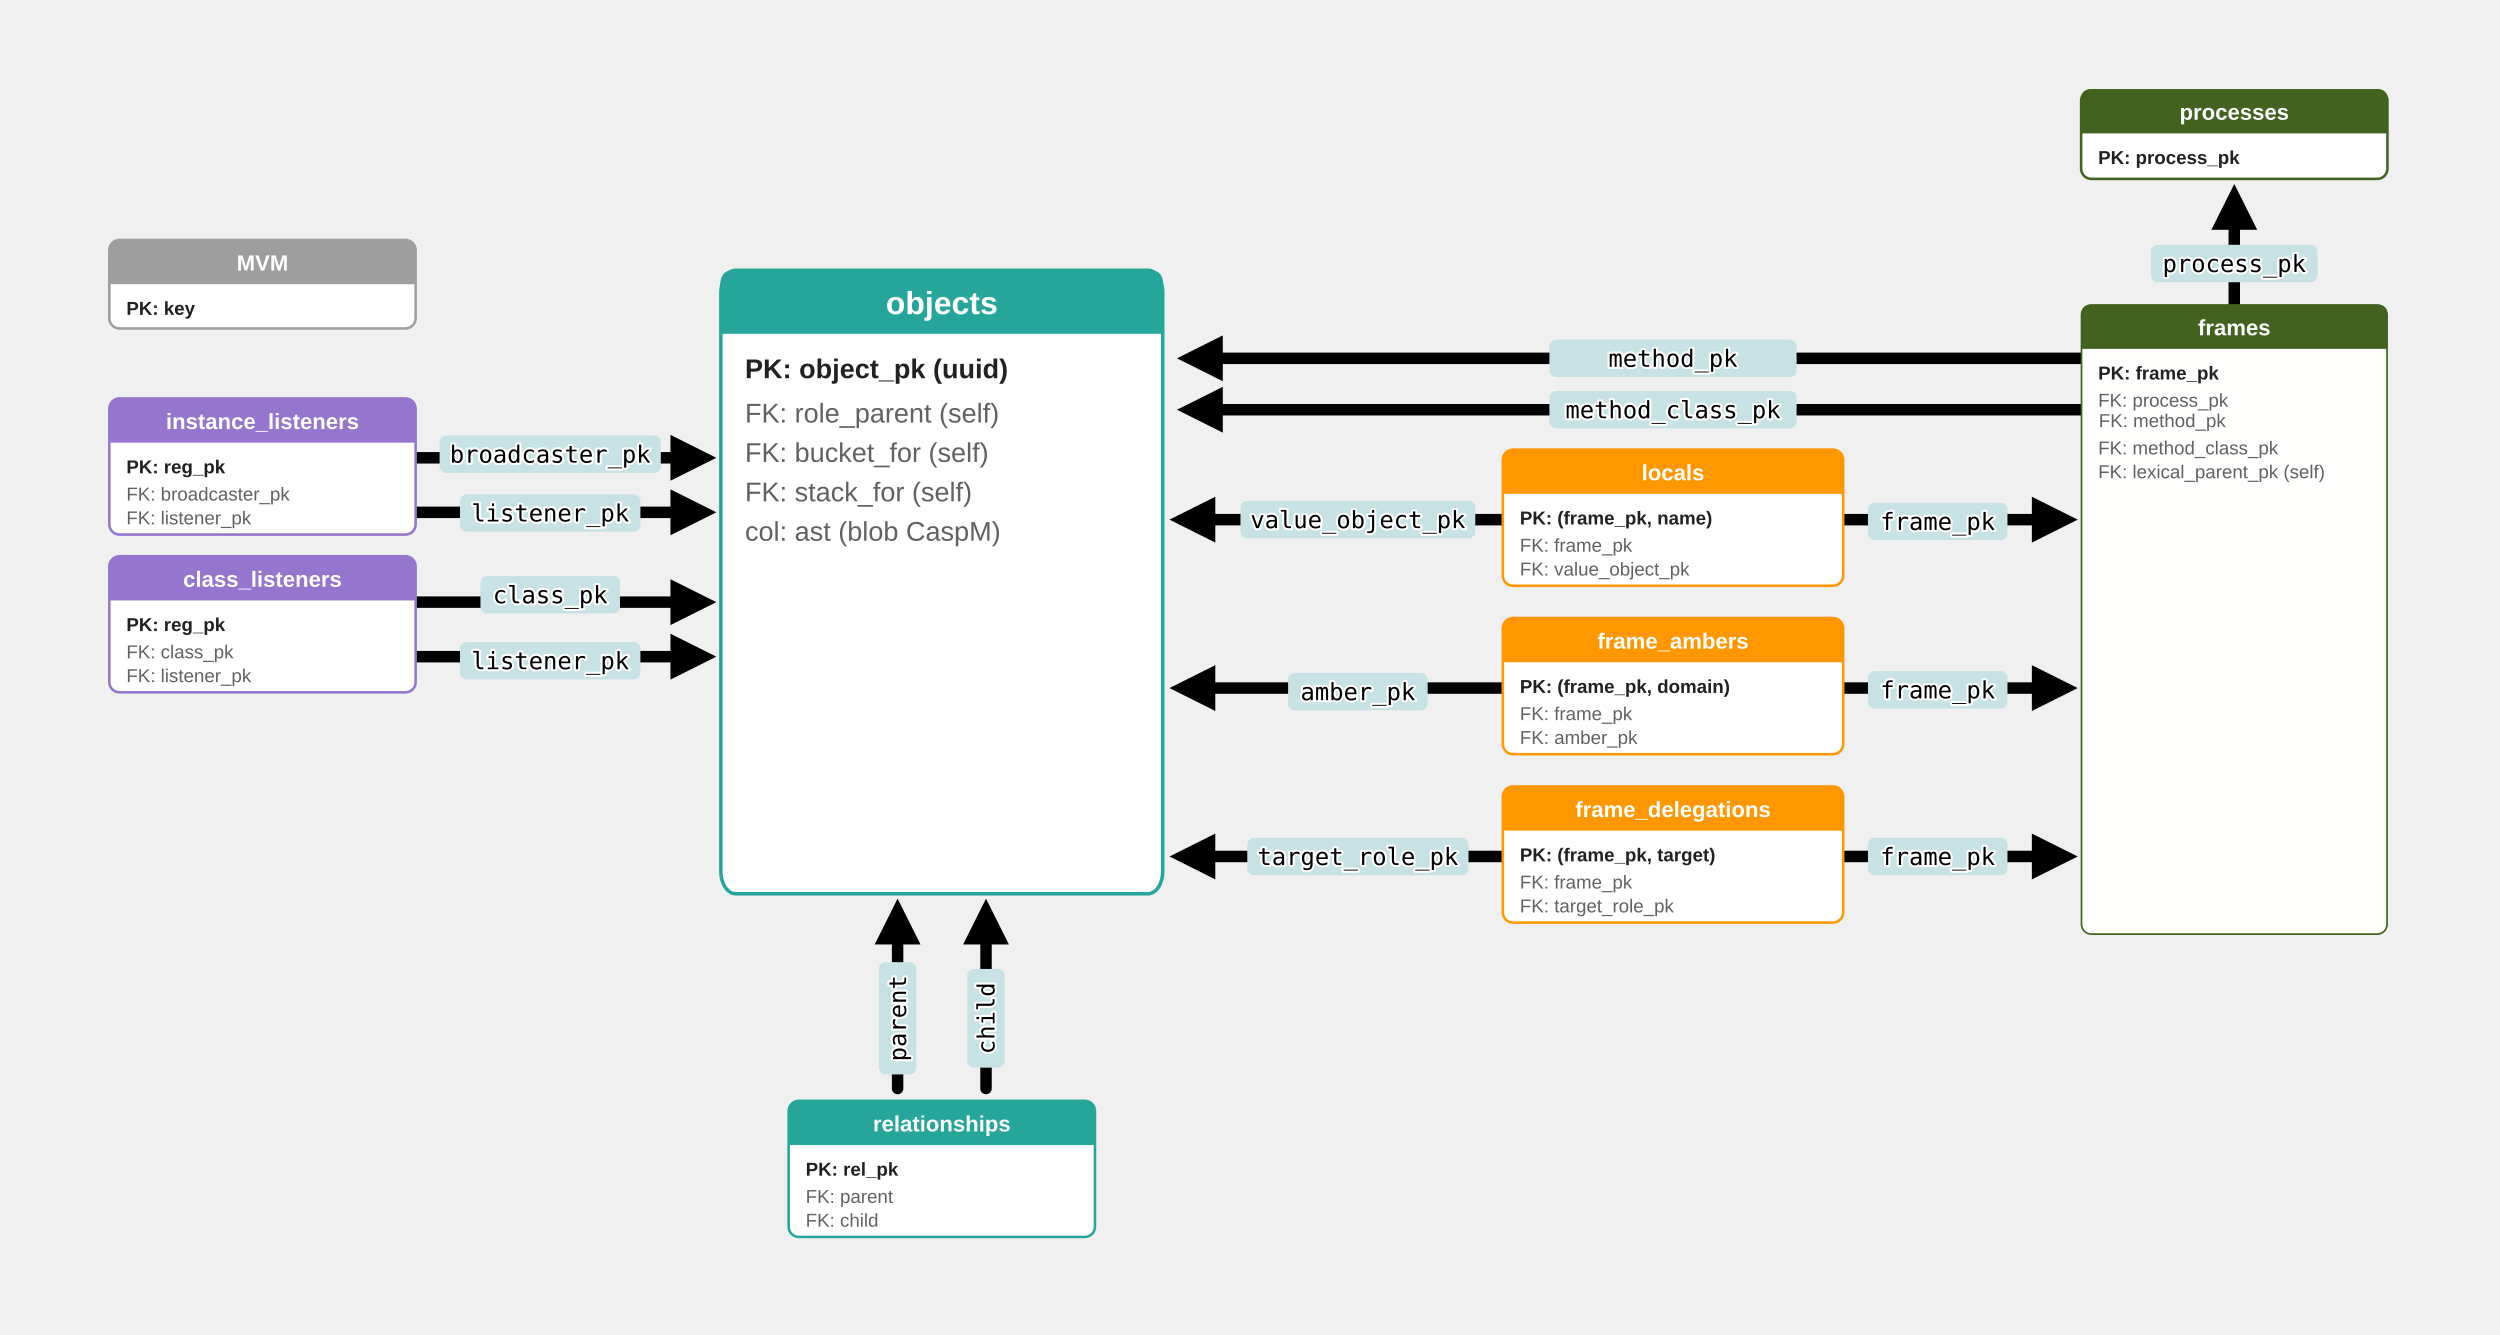
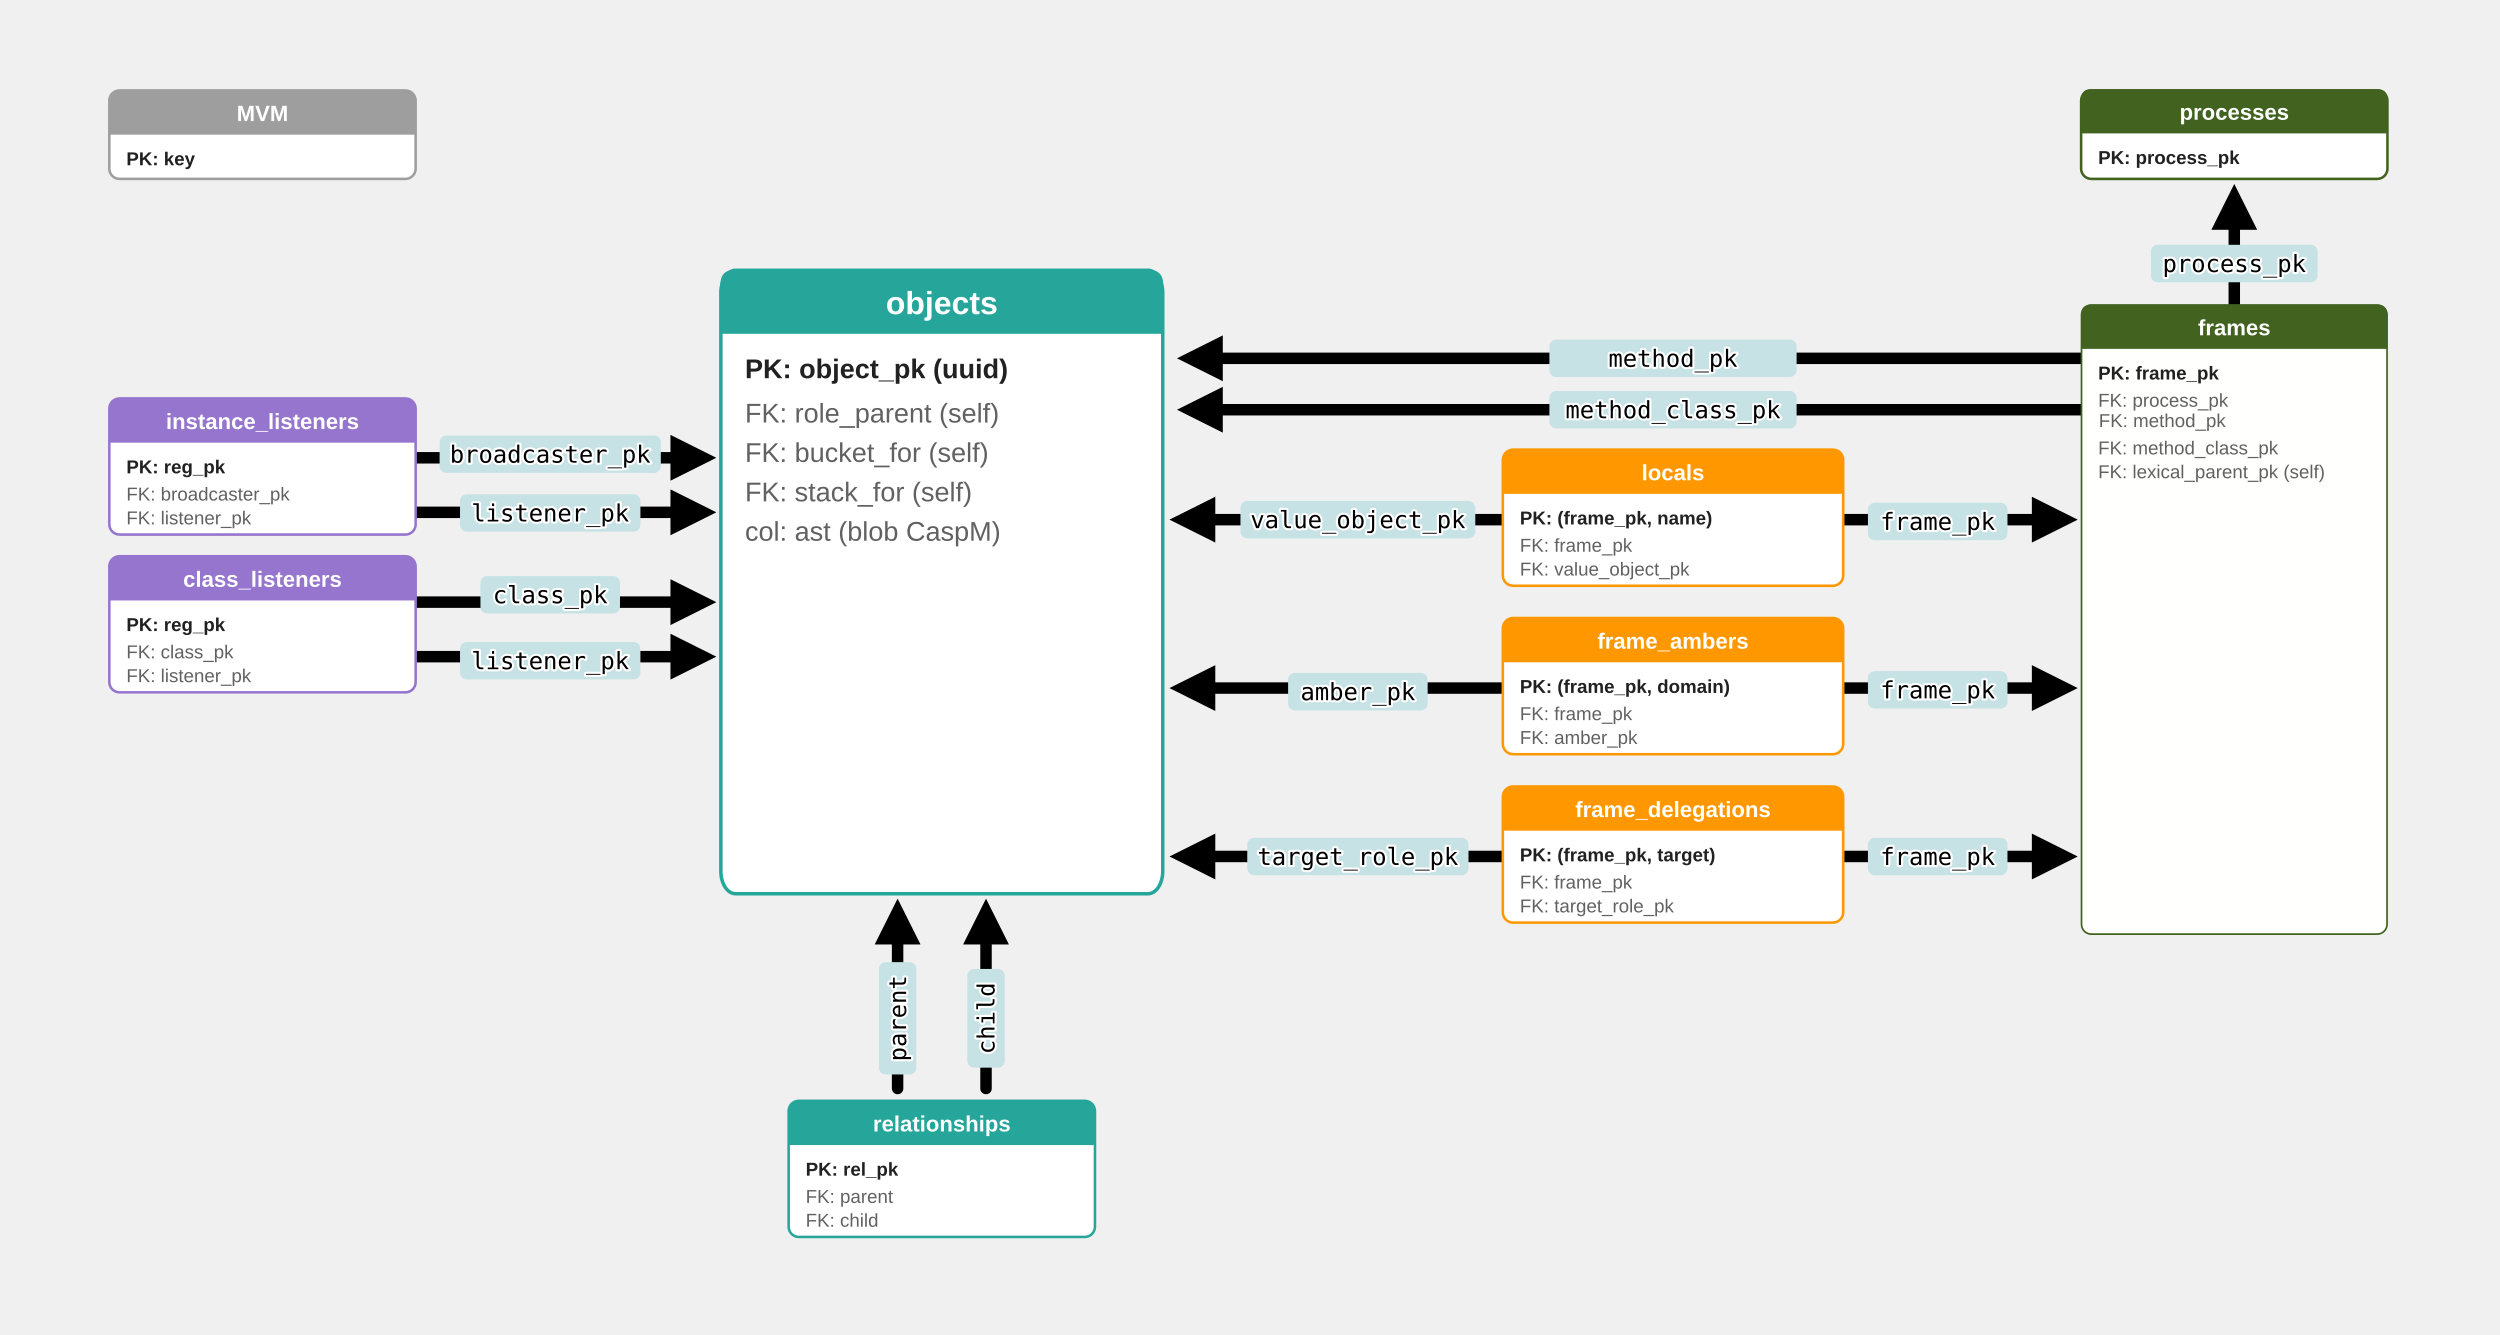
<svg xmlns="http://www.w3.org/2000/svg" viewBox="0 0 1469.063 784.029" width="1469.063" role="img" aria-label="MVM entity-relationship diagram. Ten tables grouped into: MVM marker (gray), object graph (objects and relationships, teal), listeners (instance_listeners and class_listeners, purple), execution (processes and frames, green), and frame-attached (locals, frame_delegations, frame_ambers, orange). Foreign keys drawn as curved gray lines with arrowheads. Self-referential foreign keys are noted with (self) inside the table." version="1.1" id="svg707" height="784.029">
  <defs id="defs493">
    <rect x="156.762" y="337.254" width="302.738" height="112.178" id="rect10718" />
    <marker id="fk-arrow" viewBox="0 0 10 10" refX="6" refY="5" markerWidth="4" markerHeight="4" orient="auto">
      <path d="M 0,0 10,5 0,10 Z" fill="context-stroke" id="path13238" />
    </marker>
    <style type="text/css" id="style14617">
      .fk-arrow {
        fill: none;
        stroke: #000000;
        stroke-width: 6.735;
        stroke-linecap: round;
        stroke-linejoin: round;
        marker-end: url(#fk-arrow);
        paint-order: stroke fill markers;
      }
      .fk-label-rect {
        fill: #c7e2e4;
        stroke: none;
      }
      .fk-label-text {
        font-family: 'DejaVu Sans Mono', monospace;
        font-size: 14px;
        fill: #000000;
        stroke: #ffffff;
        stroke-width: 2.5;
        paint-order: stroke fill markers;
        stroke-linejoin: round;
        text-anchor: middle;
      }
    </style>
  </defs>
  <g id="layer2" transform="translate(-53.8439,-181.9507)" />
  <g id="layer1" transform="translate(-53.8439,-181.9507)">
    <path class="fk-arrow" d="M 284.033,567.829 H 463.989" id="path6519" />
    <path class="fk-arrow" d="M 284.033,535.788 H 463.989" id="path6521" />
    <g transform="translate(517.2718,828.8164)" id="g589" style="font-family:'Helvetica Neue', Arial, sans-serif">
      <rect x="0" y="0" width="180" height="80" rx="6" ry="6" fill="#ffffff" stroke="#26a69a" stroke-width="1.5" id="rect577" />
      <path d="M 0,6 Q 0,0 6,0 h 168 q 6,0 6,6 V 26 H 0 Z" fill="#26a69a" id="path579" />
      <text x="90" y="18" text-anchor="middle" font-size="13px" font-weight="700" fill="#ffffff" id="text581">relationships</text>
      <text x="10" y="44" font-size="11px" font-weight="700" fill="#212121" id="text583">PK: rel_pk</text>
      <text x="10" y="60" font-size="11px" fill="#616161" id="text585">FK: parent</text>
      <text x="10" y="74" font-size="11px" fill="#616161" id="text587">FK: child</text>
    </g>
    <g transform="matrix(1.445779,0,0,1.4474,477.1517,340.4862)" id="g575" style="font-family:'Helvetica Neue', Arial, sans-serif;stroke-width:0.691">
      <rect x="0.195" y="0.195" width="179.61" height="253.124" rx="5.987" ry="9.12" fill="#ffffff" stroke="#26a69a" stroke-width="1.427" id="rect559" />
      <path d="M 0,6 Q 0,0 6,0 h 168 q 6,0 6,6 V 26 H 0 Z" fill="#26a69a" id="path561" style="stroke-width:0.478" />
      <text x="90" y="18" text-anchor="middle" font-size="13px" font-weight="700" fill="#ffffff" id="text563" style="stroke-width:0.478">objects</text>
      <text x="10" y="44" font-size="11px" font-weight="700" fill="#212121" id="text565" style="stroke-width:0.478">PK: object_pk (uuid)</text>
      <text x="10" y="62" font-size="11px" fill="#616161" id="text567" style="stroke-width:0.478">FK: role_parent (self)</text>
      <text x="10" y="78" font-size="11px" fill="#616161" id="text569" style="stroke-width:0.478">FK: bucket_for (self)</text>
      <text x="10" y="94" font-size="11px" fill="#616161" id="text571" style="stroke-width:0.478">FK: stack_for (self)</text>
      <text x="10" y="110" font-size="11px" fill="#616161" id="text-ast" style="stroke-width:0.478">col: ast (blob CaspM)</text>
    </g>
    <g transform="translate(377.1659,531.4472)" id="fk-label-2">
      <rect x="-41" y="-11" width="82" height="22" rx="4" ry="4" class="fk-label-rect" id="rect11562" />
      <text x="0" y="5" class="fk-label-text" id="text11564">class_pk</text>
    </g>
    <g transform="translate(377.1659,570.1906)" id="fk-label-5">
      <rect x="-53" y="-11" width="106" height="22" rx="4" ry="4" class="fk-label-rect" id="rect11577" />
      <text x="0" y="5" class="fk-label-text" id="text11579">listener_pk</text>
    </g>
    <g id="g1371" transform="translate(36.97739,24.5237)">
      <path class="fk-arrow" d="M 544.317,797.065 V 696.27" id="path2135" />
      <path class="fk-arrow" d="M 596.272,797.065 V 696.27" id="path-relationships-objects-2" />
      <g transform="translate(544.32,755.81) rotate(-90)" id="fk-label-parent">
        <rect x="-33" y="-11" width="66" height="22" rx="4" ry="4" class="fk-label-rect" id="rect-fk-label-parent" />
        <text x="0" y="5" class="fk-label-text" id="text-fk-label-parent">parent</text>
      </g>
      <g transform="translate(596.27,755.81) rotate(-90)" id="fk-label-9">
        <rect x="-29" y="-11" width="58" height="22" rx="4" ry="4" class="fk-label-rect" id="rect11597" />
        <text x="0" y="5" class="fk-label-text" id="text11599">child</text>
      </g>
    </g>
    <g id="g1581" transform="translate(27.00009,56.5237)">
      <path class="fk-arrow" d="M 1264.067,335.985 H 729.225" id="path-frames-objects" />
      <g id="g964" transform="translate(45.75885,71.72351)">
        <rect x="891.549" y="253.262" width="145.273" height="22" rx="4" ry="4" class="fk-label-rect" id="rect11622" style="stroke-width:1" />
        <text x="964.186" y="269.262" class="fk-label-text" id="text11624">method_pk</text>
      </g>
    </g>
    <path class="fk-arrow" d="M 284.033,482.999 H 463.989" id="path14365" />
    <path class="fk-arrow" d="M 284.033,450.959 H 463.989" id="path14367" />
    <g transform="translate(377.1659,448.8423)" id="fk-label-4">
      <rect x="-65" y="-11" width="130" height="22" rx="4" ry="4" class="fk-label-rect" id="rect11572" />
      <text x="0" y="5" class="fk-label-text" id="text11574">broadcaster_pk</text>
    </g>
    <g transform="translate(377.1659,483.3863)" id="fk-label-3">
      <rect x="-53" y="-11" width="106" height="22" rx="4" ry="4" class="fk-label-rect" id="rect11567" />
      <text x="0" y="5" class="fk-label-text" id="text11569">listener_pk</text>
    </g>
-     <g id="g5498" transform="translate(44.11345,303.4782)">
-       <g transform="translate(73.96885,19.47759)" id="g529" style="font-family:'Helvetica Neue', Arial, sans-serif">
-         <rect x="0" y="0" width="180" height="52" rx="6" ry="6" fill="#ffffff" stroke="#9e9e9e" stroke-width="1.5" id="rect521" />
-         <path d="M 0,6 Q 0,0 6,0 h 168 q 6,0 6,6 V 26 H 0 Z" fill="#9e9e9e" id="path523" />
-         <text x="90" y="18" text-anchor="middle" font-size="13px" font-weight="700" fill="#ffffff" id="text525">MVM</text>
-         <text x="10" y="44" font-size="11px" font-weight="700" fill="#212121" id="text527">PK: key</text>
-       </g>
-       <g id="g3183" transform="translate(34.77529,-44.72029)">
-         <g transform="translate(39.19357,157.3178)" id="g543" style="font-family:'Helvetica Neue', Arial, sans-serif">
-           <rect x="0" y="0" width="180" height="80" rx="6" ry="6" fill="#ffffff" stroke="#9575cd" stroke-width="1.5" id="rect531" />
-           <path d="M 0,6 Q 0,0 6,0 h 168 q 6,0 6,6 V 26 H 0 Z" fill="#9575cd" id="path533" />
-           <text x="90" y="18" text-anchor="middle" font-size="13px" font-weight="700" fill="#ffffff" id="text535">instance_listeners</text>
-           <text x="10" y="44" font-size="11px" font-weight="700" fill="#212121" id="text537">PK: reg_pk</text>
-           <text x="10" y="60" font-size="11px" fill="#616161" id="text539">FK: broadcaster_pk</text>
-           <text x="10" y="74" font-size="11px" fill="#616161" id="text541">FK: listener_pk</text>
-         </g>
-         <g transform="translate(39.19357,250.0296)" id="g557" style="font-family:'Helvetica Neue', Arial, sans-serif">
-           <rect x="0" y="0" width="180" height="80" rx="6" ry="6" fill="#ffffff" stroke="#9575cd" stroke-width="1.5" id="rect545" />
-           <path d="M 0,6 Q 0,0 6,0 h 168 q 6,0 6,6 V 26 H 0 Z" fill="#9575cd" id="path547" />
-           <text x="90" y="18" text-anchor="middle" font-size="13px" font-weight="700" fill="#ffffff" id="text549">class_listeners</text>
-           <text x="10" y="44" font-size="11px" font-weight="700" fill="#212121" id="text551">PK: reg_pk</text>
-           <text x="10" y="60" font-size="11px" fill="#616161" id="text553">FK: class_pk</text>
-           <text x="10" y="74" font-size="11px" fill="#616161" id="text555">FK: listener_pk</text>
-         </g>
+     <g transform="translate(118.0823,235.073)" id="g529" style="font-family:'Helvetica Neue', Arial, sans-serif">
+       <rect x="0" y="0" width="180" height="52" rx="6" ry="6" fill="#ffffff" stroke="#9e9e9e" stroke-width="1.5" id="rect521" />
+       <path d="M 0,6 Q 0,0 6,0 h 168 q 6,0 6,6 V 26 H 0 Z" fill="#9e9e9e" id="path523" />
+       <text x="90" y="18" text-anchor="middle" font-size="13px" font-weight="700" fill="#ffffff" id="text525">MVM</text>
+       <text x="10" y="44" font-size="11px" font-weight="700" fill="#212121" id="text527">PK: key</text>
+     </g>
+     <g id="g3183" transform="translate(78.88873,258.7579)">
+       <g transform="translate(39.19357,157.3178)" id="g543" style="font-family:'Helvetica Neue', Arial, sans-serif">
+         <rect x="0" y="0" width="180" height="80" rx="6" ry="6" fill="#ffffff" stroke="#9575cd" stroke-width="1.5" id="rect531" />
+         <path d="M 0,6 Q 0,0 6,0 h 168 q 6,0 6,6 V 26 H 0 Z" fill="#9575cd" id="path533" />
+         <text x="90" y="18" text-anchor="middle" font-size="13px" font-weight="700" fill="#ffffff" id="text535">instance_listeners</text>
+         <text x="10" y="44" font-size="11px" font-weight="700" fill="#212121" id="text537">PK: reg_pk</text>
+         <text x="10" y="60" font-size="11px" fill="#616161" id="text539">FK: broadcaster_pk</text>
+         <text x="10" y="74" font-size="11px" fill="#616161" id="text541">FK: listener_pk</text>
+       </g>
+       <g transform="translate(39.19357,250.0296)" id="g557" style="font-family:'Helvetica Neue', Arial, sans-serif">
+         <rect x="0" y="0" width="180" height="80" rx="6" ry="6" fill="#ffffff" stroke="#9575cd" stroke-width="1.5" id="rect545" />
+         <path d="M 0,6 Q 0,0 6,0 h 168 q 6,0 6,6 V 26 H 0 Z" fill="#9575cd" id="path547" />
+         <text x="90" y="18" text-anchor="middle" font-size="13px" font-weight="700" fill="#ffffff" id="text549">class_listeners</text>
+         <text x="10" y="44" font-size="11px" font-weight="700" fill="#212121" id="text551">PK: reg_pk</text>
+         <text x="10" y="60" font-size="11px" fill="#616161" id="text553">FK: class_pk</text>
+         <text x="10" y="74" font-size="11px" fill="#616161" id="text555">FK: listener_pk</text>
      </g>
    </g>
    <g id="g1124" transform="translate(27.00009,56.5237)">
      <g id="g614" transform="translate(0,48.55791)">
        <path class="fk-arrow" d="M 926.062,580.164 H 724.817" id="path14787" />
        <g transform="translate(824.7691,580.1638)" id="fk-label-8">
          <rect x="-65" y="-11" width="130" height="22" rx="4" ry="4" class="fk-label-rect" id="rect11592" />
          <text x="0" y="5" class="fk-label-text" id="text11594">target_role_pk</text>
        </g>
      </g>
      <g id="g620" transform="translate(0,48.55791)">
        <path class="fk-arrow" d="m 1089.19,580.164 h 147.788" id="path14843" />
        <g transform="translate(1165.489,580.1638)" id="fk-label-7">
          <rect x="-41" y="-11" width="82" height="22" rx="4" ry="4" class="fk-label-rect" id="rect11587" />
          <text x="0" y="5" class="fk-label-text" id="text11589" style="stroke-linejoin:round">frame_pk</text>
        </g>
      </g>
      <g transform="translate(909.9445,587.5678)" id="g647" style="font-family:'Helvetica Neue', Arial, sans-serif">
        <rect x="0" y="0" width="200" height="80" rx="6" ry="6" fill="#ffffff" stroke="#ff9800" stroke-width="1.5" id="rect635" />
        <path d="M 0,6 Q 0,0 6,0 h 188 q 6,0 6,6 V 26 H 0 Z" fill="#ff9800" id="path637" />
        <text x="100" y="18" text-anchor="middle" font-size="13px" font-weight="700" fill="#ffffff" id="text639">frame_delegations</text>
        <text x="10" y="44" font-size="11px" font-weight="700" fill="#212121" id="text641">PK: (frame_pk, target)</text>
        <text x="10" y="60" font-size="11px" fill="#616161" id="text643">FK: frame_pk</text>
        <text x="10" y="74" font-size="11px" fill="#616161" id="text645">FK: target_role_pk</text>
      </g>
    </g>
    <g id="g568" transform="translate(27.00009,87.30612)">
      <path class="fk-arrow" d="M 926.062,400.006 H 724.817" id="path2135-5" />
      <g transform="translate(824.7691,400.0008)" id="fk-label-10">
        <rect x="-69" y="-11" width="138" height="22" rx="4" ry="4" class="fk-label-rect" id="rect11602" />
        <text x="0" y="5" class="fk-label-text" id="text11604">value_object_pk</text>
      </g>
    </g>
    <g id="g586" transform="translate(27.00009,85.27223)">
      <path class="fk-arrow" d="m 1089.19,402.039 h 147.788" id="path4851" />
      <g transform="translate(1165.489,403.0952)" id="fk-label-12">
        <rect x="-41" y="-11" width="82" height="22" rx="4" ry="4" class="fk-label-rect" id="rect11612" />
        <text x="0" y="5" class="fk-label-text" id="text11614">frame_pk</text>
      </g>
    </g>
    <g transform="translate(936.9446,446.1578)" id="g633" style="font-family:'Helvetica Neue', Arial, sans-serif">
      <rect x="0" y="0" width="200" height="80" rx="6" ry="6" fill="#ffffff" stroke="#ff9800" stroke-width="1.5" id="rect621" />
      <path d="M 0,6 Q 0,0 6,0 h 188 q 6,0 6,6 V 26 H 0 Z" fill="#ff9800" id="path623" />
      <text x="100" y="18" text-anchor="middle" font-size="13px" font-weight="700" fill="#ffffff" id="text625">locals</text>
      <text x="10" y="44" font-size="11px" font-weight="700" fill="#212121" id="text627">PK: (frame_pk, name)</text>
      <text x="10" y="60" font-size="11px" fill="#616161" id="text629">FK: frame_pk</text>
      <text x="10" y="74" font-size="11px" fill="#616161" id="text631">FK: value_object_pk</text>
    </g>
    <g id="g1105" transform="translate(27.00009,47.88603)">
      <g id="g592" transform="translate(0,69.28649)">
        <path class="fk-arrow" d="M 926.062,469.106 H 724.817" id="path4710" />
        <g transform="translate(824.7691,471.2197)" id="fk-label-11">
          <rect x="-41" y="-11" width="82" height="22" rx="4" ry="4" class="fk-label-rect" id="rect11607" />
          <text x="0" y="5" class="fk-label-text" id="text11609">amber_pk</text>
        </g>
      </g>
      <g id="g598" transform="translate(0,57.18737)">
        <path class="fk-arrow" d="m 1089.19,481.205 h 147.788" id="path4877" />
        <g transform="translate(1165.489,482.2596)" id="fk-label-13">
          <rect x="-41" y="-11" width="82" height="22" rx="4" ry="4" class="fk-label-rect" id="rect11617" />
          <text x="0" y="5" class="fk-label-text" id="text11619">frame_pk</text>
        </g>
      </g>
      <g transform="translate(909.9445,497.2387)" id="g661" style="font-family:'Helvetica Neue', Arial, sans-serif">
        <rect x="0" y="0" width="200" height="80" rx="6" ry="6" fill="#ffffff" stroke="#ff9800" stroke-width="1.5" id="rect649" />
        <path d="M 0,6 Q 0,0 6,0 h 188 q 6,0 6,6 V 26 H 0 Z" fill="#ff9800" id="path651" />
        <text x="100" y="18" text-anchor="middle" font-size="13px" font-weight="700" fill="#ffffff" id="text653">frame_ambers</text>
        <text x="10" y="44" font-size="11px" font-weight="700" fill="#212121" id="text655">PK: (frame_pk, domain)</text>
        <text x="10" y="60" font-size="11px" fill="#616161" id="text657">FK: frame_pk</text>
        <text x="10" y="74" font-size="11px" fill="#616161" id="text659">FK: amber_pk</text>
      </g>
    </g>
    <g id="g1587" transform="translate(27.00009,56.5237)">
      <path class="fk-arrow" d="M 1264.067,366.198 H 729.225" id="path848" />
      <g id="g968" transform="translate(45.75885,68.01128)">
        <rect x="891.549" y="287.187" width="145.273" height="22" rx="4" ry="4" class="fk-label-rect" id="rect850" style="stroke-width:1" />
        <text x="964.186" y="303.187" class="fk-label-text" id="text852">method_class_pk</text>
      </g>
    </g>
    <path class="fk-arrow" d="M 1366.763,365.642 V 300.827" id="path5982" />
    <g id="g5101" transform="translate(27.00009,24.5237)">
      <rect x="1249.763" y="210.549" width="180" height="52" rx="6" ry="6" fill="#ffffff" stroke="#42a5f5" stroke-width="1.5" id="rect591" style="font-family:'Helvetica Neue', Arial, sans-serif;stroke:#426320;stroke-opacity:1" />
      <path d="m 1249.763,215.799 q 0,-6 6,-6 h 168 q 6,0 6,6 v 20 h -180 z" fill="#42a5f5" id="path593" style="font-family:'Helvetica Neue', Arial, sans-serif;fill:#426320;fill-opacity:1" />
      <text x="1339.763" y="227.799" text-anchor="middle" font-size="13px" font-weight="700" fill="#ffffff" id="text595" style="font-family:'Helvetica Neue', Arial, sans-serif">processes</text>
      <text x="1259.763" y="253.799" font-size="11px" font-weight="700" fill="#212121" id="text597" style="font-family:'Helvetica Neue', Arial, sans-serif">PK: process_pk</text>
    </g>
    <g id="g4526" transform="translate(27.00009,24.5237)">
      <rect x="1249.994" y="336.67" width="179.538" height="369.682" ry="5.799" fill="#ffffff" stroke="#42a5f5" stroke-width="1.962" id="rect601" style="font-family:'Helvetica Neue', Arial, sans-serif;font-variation-settings:normal;vector-effect:none;fill:#fffffe;fill-opacity:1;stroke:#3f611c;stroke-width:1;stroke-linecap:butt;stroke-linejoin:miter;stroke-miterlimit:4;stroke-dasharray:none;stroke-dashoffset:0;stroke-opacity:1;-inkscape-stroke:none;stop-color:#000000" rx="5.799" />
      <path d="m 1249.763,342.439 q 0,-6 6,-6 h 168 q 6,0 6,6 v 20 h -180 z" fill="#42a5f5" id="path603" style="font-family:'Helvetica Neue', Arial, sans-serif;fill:#426320;fill-opacity:1" />
      <text x="1339.763" y="354.439" text-anchor="middle" font-size="13px" font-weight="700" fill="#ffffff" id="text605" style="font-family:'Helvetica Neue', Arial, sans-serif">frames</text>
      <g id="g4509">
        <text x="1259.763" y="380.439" font-size="11px" font-weight="700" fill="#212121" id="text607" style="font-family:'Helvetica Neue', Arial, sans-serif">PK: frame_pk</text>
        <text x="1259.763" y="396.439" font-size="11px" fill="#616161" id="text609" style="font-family:'Helvetica Neue', Arial, sans-serif">FK: process_pk</text>
        <text x="1260.136" y="408.388" font-size="11px" fill="#616161" id="text611" style="font-family:'Helvetica Neue', Arial, sans-serif;mix-blend-mode:normal">FK: method_pk</text>
        <text x="1259.763" y="424.439" font-size="11px" fill="#616161" id="text613" style="font-family:'Helvetica Neue', Arial, sans-serif">FK: method_class_pk</text>
        <text x="1259.763" y="438.439" font-size="11px" fill="#616161" id="text615" style="font-family:'Helvetica Neue', Arial, sans-serif">FK: lexical_parent_pk (self)</text>
      </g>
    </g>
    <g transform="translate(1366.763,336.8)" id="fk-label-6">
      <rect x="-49" y="-11" width="98" height="22" rx="4" ry="4" class="fk-label-rect" id="rect11582" />
      <text x="0" y="5" class="fk-label-text" id="text11584">process_pk</text>
    </g>
  </g>
</svg>
